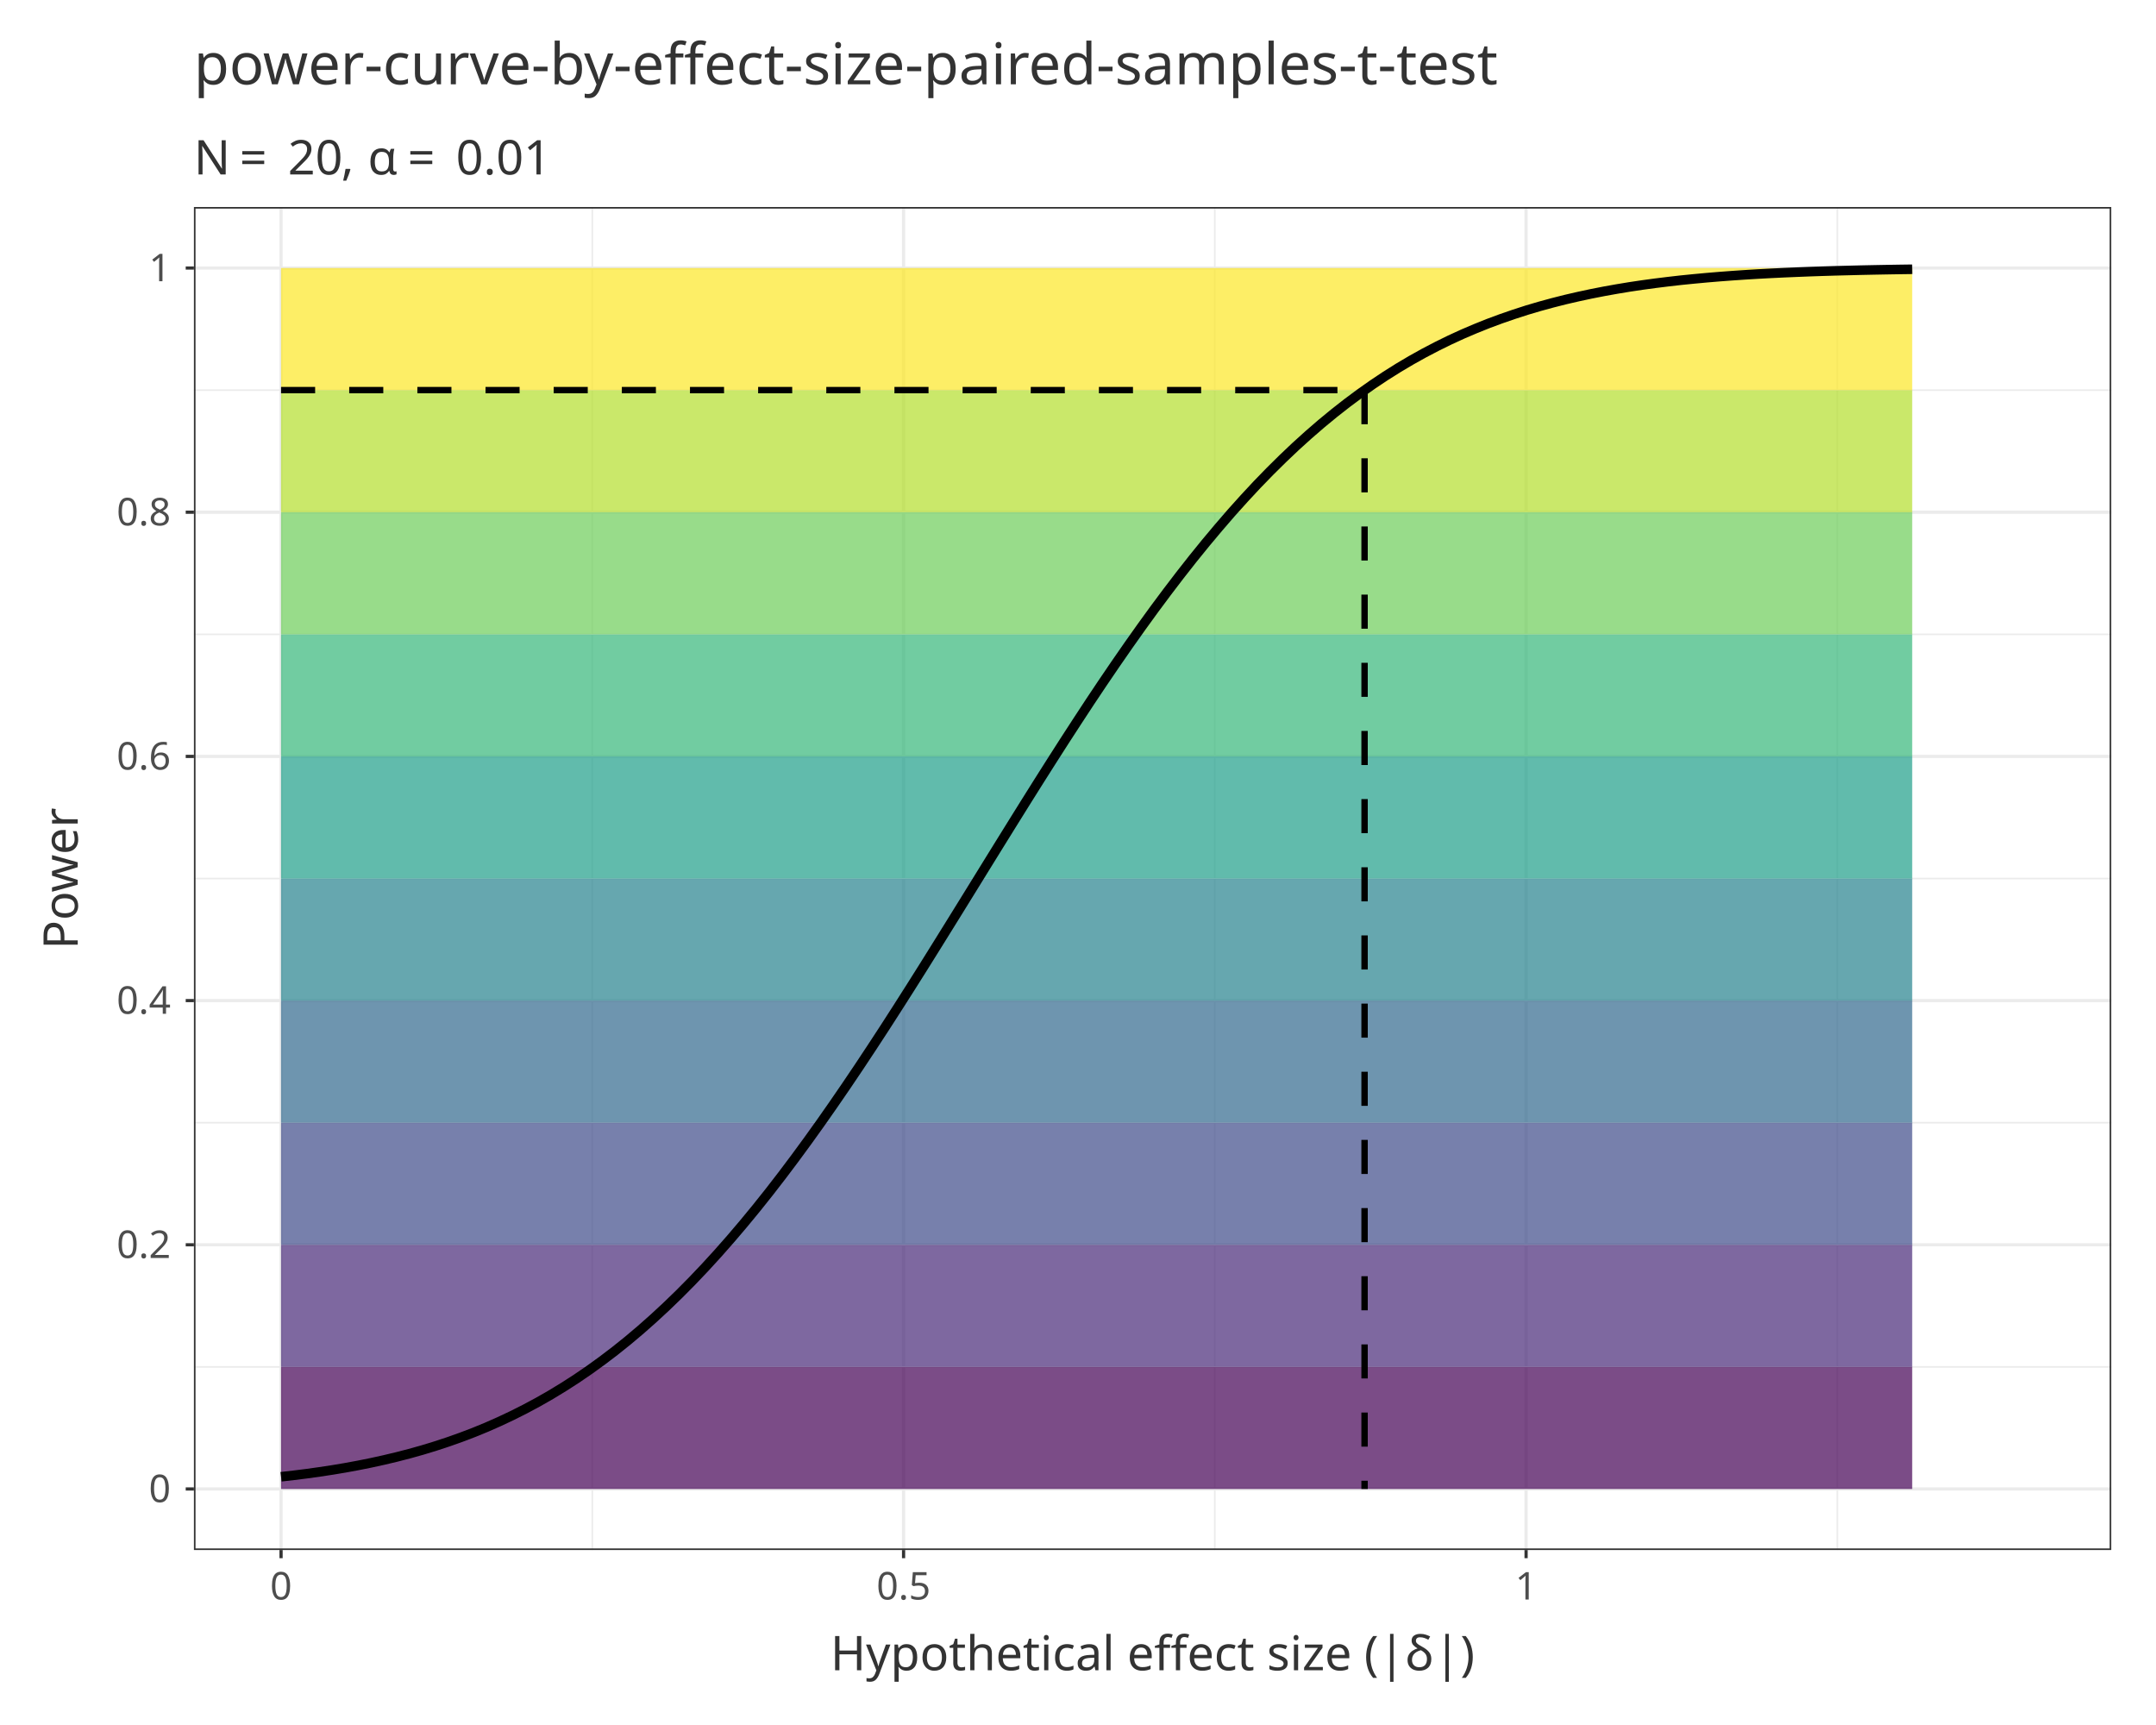
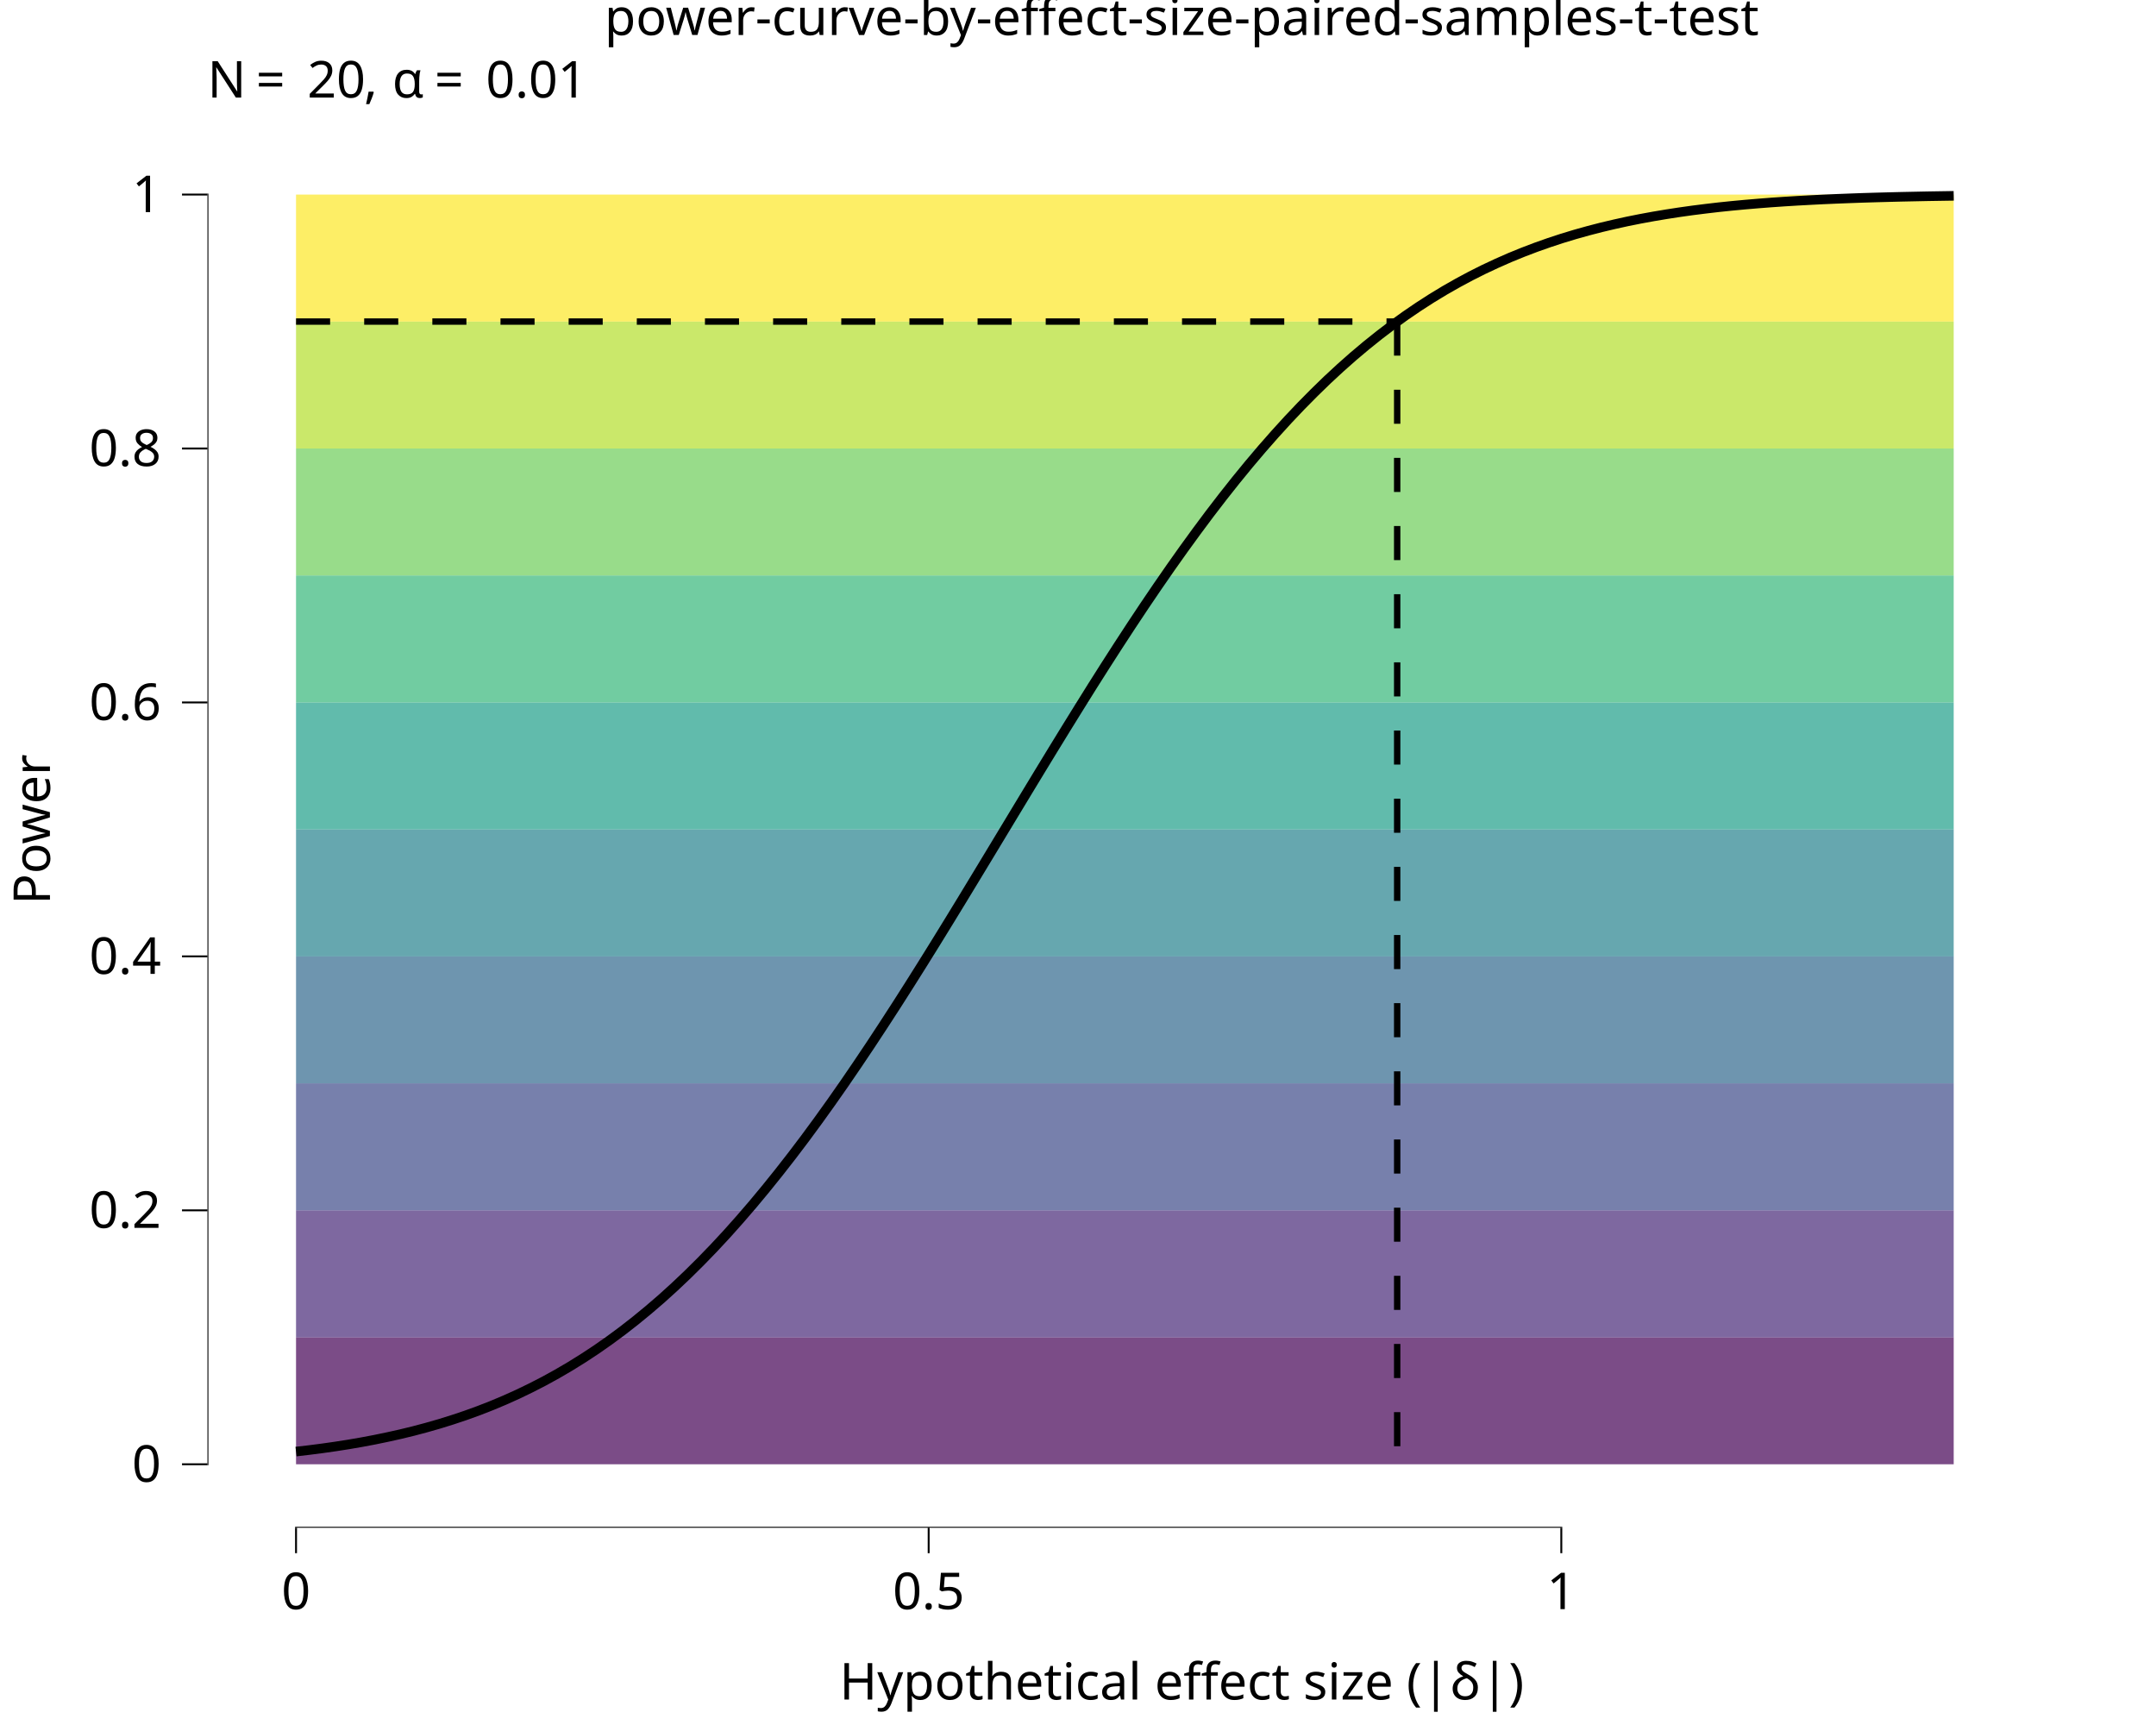
<svg xmlns="http://www.w3.org/2000/svg" class="svglite" data-engine-version="2.0" width="720.00pt" height="576.00pt" viewBox="0 0 720.00 576.00">
  <defs>
    <style type="text/css">
    .svglite line, .svglite polyline, .svglite polygon, .svglite path, .svglite rect, .svglite circle {
      fill: none;
      stroke: #000000;
      stroke-linecap: round;
      stroke-linejoin: round;
      stroke-miterlimit: 10.00;
    }
  </style>
  </defs>
  <rect width="100%" height="100%" style="stroke: none; fill: #FFFFFF;" />
  <defs>
    <clipPath id="cpMC4wMHw3MjAuMDB8MC4wMHw1NzYuMDA=">
      <rect x="0.00" y="0.00" width="720.00" height="576.00" />
    </clipPath>
  </defs>
  <g clip-path="url(#cpMC4wMHw3MjAuMDB8MC4wMHw1NzYuMDA=)">
-     <rect x="0" y="0.00" width="720.00" height="576.00" style="stroke-width: 1.07; stroke: none;" />
+     <rect x="0.00" y="0.00" width="720.00" height="576.00" style="stroke-width: 10.67; stroke: none;" />
  </g>
  <defs>
-     <clipPath id="cpNjQuNzZ8NzA1LjA2fDY5LjEyfDUxNy41Nw==">
-       <rect x="64.76" y="69.12" width="640.30" height="448.46" />
+     <clipPath id="cpNjkuMjh8NzIwLjAwfDQzLjc3fDUxMC4xNA==">
+       <rect x="69.28" y="43.77" width="650.72" height="466.37" />
    </clipPath>
  </defs>
-   <g clip-path="url(#cpNjQuNzZ8NzA1LjA2fDY5LjEyfDUxNy41Nw==)">
-     <rect x="64.76" y="69.12" width="640.30" height="448.46" style="stroke-width: 1.07; stroke: none; fill: #FFFFFF;" />
-     <polyline points="64.76,456.42 705.06,456.42 " style="stroke-width: 0.53; stroke: #EBEBEB; stroke-linecap: butt;" />
-     <polyline points="64.76,374.88 705.06,374.88 " style="stroke-width: 0.53; stroke: #EBEBEB; stroke-linecap: butt;" />
-     <polyline points="64.76,293.35 705.06,293.35 " style="stroke-width: 0.53; stroke: #EBEBEB; stroke-linecap: butt;" />
-     <polyline points="64.76,211.81 705.06,211.81 " style="stroke-width: 0.53; stroke: #EBEBEB; stroke-linecap: butt;" />
-     <polyline points="64.76,130.27 705.06,130.27 " style="stroke-width: 0.53; stroke: #EBEBEB; stroke-linecap: butt;" />
-     <polyline points="197.80,517.57 197.80,69.12 " style="stroke-width: 0.53; stroke: #EBEBEB; stroke-linecap: butt;" />
-     <polyline points="405.69,517.57 405.69,69.12 " style="stroke-width: 0.53; stroke: #EBEBEB; stroke-linecap: butt;" />
-     <polyline points="613.58,517.57 613.58,69.12 " style="stroke-width: 0.53; stroke: #EBEBEB; stroke-linecap: butt;" />
-     <polyline points="64.76,497.19 705.06,497.19 " style="stroke-width: 1.07; stroke: #EBEBEB; stroke-linecap: butt;" />
-     <polyline points="64.76,415.65 705.06,415.65 " style="stroke-width: 1.07; stroke: #EBEBEB; stroke-linecap: butt;" />
-     <polyline points="64.76,334.11 705.06,334.11 " style="stroke-width: 1.07; stroke: #EBEBEB; stroke-linecap: butt;" />
-     <polyline points="64.76,252.58 705.06,252.58 " style="stroke-width: 1.07; stroke: #EBEBEB; stroke-linecap: butt;" />
-     <polyline points="64.76,171.04 705.06,171.04 " style="stroke-width: 1.07; stroke: #EBEBEB; stroke-linecap: butt;" />
-     <polyline points="64.76,89.50 705.06,89.50 " style="stroke-width: 1.07; stroke: #EBEBEB; stroke-linecap: butt;" />
-     <polyline points="93.86,517.57 93.86,69.12 " style="stroke-width: 1.07; stroke: #EBEBEB; stroke-linecap: butt;" />
-     <polyline points="301.75,517.57 301.75,69.12 " style="stroke-width: 1.07; stroke: #EBEBEB; stroke-linecap: butt;" />
-     <polyline points="509.64,517.57 509.64,69.12 " style="stroke-width: 1.07; stroke: #EBEBEB; stroke-linecap: butt;" />
-     <rect x="93.86" y="456.42" width="544.72" height="40.77" style="stroke-width: 1.07; stroke: none; stroke-linecap: butt; stroke-linejoin: miter; fill: #440154; fill-opacity: 0.70;" />
-     <rect x="93.86" y="415.65" width="544.72" height="40.77" style="stroke-width: 1.07; stroke: none; stroke-linecap: butt; stroke-linejoin: miter; fill: #482878; fill-opacity: 0.70;" />
-     <rect x="93.86" y="374.88" width="544.72" height="40.77" style="stroke-width: 1.07; stroke: none; stroke-linecap: butt; stroke-linejoin: miter; fill: #3E4A89; fill-opacity: 0.70;" />
-     <rect x="93.86" y="334.11" width="544.72" height="40.77" style="stroke-width: 1.07; stroke: none; stroke-linecap: butt; stroke-linejoin: miter; fill: #31688E; fill-opacity: 0.70;" />
-     <rect x="93.86" y="293.35" width="544.72" height="40.77" style="stroke-width: 1.07; stroke: none; stroke-linecap: butt; stroke-linejoin: miter; fill: #26828E; fill-opacity: 0.70;" />
-     <rect x="93.86" y="252.58" width="544.72" height="40.77" style="stroke-width: 1.07; stroke: none; stroke-linecap: butt; stroke-linejoin: miter; fill: #1F9E89; fill-opacity: 0.70;" />
-     <rect x="93.86" y="211.81" width="544.72" height="40.77" style="stroke-width: 1.07; stroke: none; stroke-linecap: butt; stroke-linejoin: miter; fill: #35B779; fill-opacity: 0.70;" />
-     <rect x="93.86" y="171.04" width="544.72" height="40.77" style="stroke-width: 1.07; stroke: none; stroke-linecap: butt; stroke-linejoin: miter; fill: #6DCD59; fill-opacity: 0.70;" />
-     <rect x="93.86" y="130.27" width="544.72" height="40.77" style="stroke-width: 1.07; stroke: none; stroke-linecap: butt; stroke-linejoin: miter; fill: #B4DE2C; fill-opacity: 0.70;" />
-     <rect x="93.86" y="89.50" width="544.72" height="40.77" style="stroke-width: 1.07; stroke: none; stroke-linecap: butt; stroke-linejoin: miter; fill: #FDE725; fill-opacity: 0.70;" />
-     <polyline points="93.86,493.11 98.15,492.62 102.44,492.08 106.73,491.48 111.02,490.83 115.31,490.11 119.59,489.32 123.88,488.46 128.17,487.52 132.46,486.50 136.75,485.39 141.04,484.19 145.33,482.88 149.62,481.47 153.91,479.95 158.20,478.32 162.49,476.56 166.77,474.67 171.06,472.65 175.35,470.49 179.64,468.19 183.93,465.74 188.22,463.13 192.51,460.37 196.80,457.44 201.09,454.34 205.38,451.08 209.67,447.64 213.95,444.03 218.24,440.23 222.53,436.26 226.82,432.11 231.11,427.78 235.40,423.27 239.69,418.58 243.98,413.71 248.27,408.67 252.56,403.46 256.85,398.08 261.14,392.53 265.42,386.84 269.71,380.99 274.00,375.00 278.29,368.87 282.58,362.62 286.87,356.25 291.16,349.77 295.45,343.20 299.74,336.53 304.03,329.79 308.32,322.99 312.60,316.13 316.89,309.23 321.18,302.31 325.47,295.37 329.76,288.42 334.05,281.49 338.34,274.58 342.63,267.70 346.92,260.87 351.21,254.10 355.50,247.40 359.79,240.79 364.07,234.26 368.36,227.84 372.65,221.54 376.94,215.35 381.23,209.30 385.52,203.38 389.81,197.62 394.10,192.00 398.39,186.54 402.68,181.25 406.97,176.13 411.25,171.17 415.54,166.40 419.83,161.79 424.12,157.37 428.41,153.13 432.70,149.06 436.99,145.18 441.28,141.47 445.57,137.94 449.86,134.58 454.15,131.39 458.43,128.37 462.72,125.51 467.01,122.81 471.30,120.27 475.59,117.88 479.88,115.64 484.17,113.53 488.46,111.56 492.75,109.73 497.04,108.01 501.33,106.42 505.62,104.94 509.90,103.56 514.19,102.29 518.48,101.12 522.77,100.03 527.06,99.04 531.35,98.12 535.64,97.28 539.93,96.51 544.22,95.80 548.51,95.16 552.80,94.58 557.08,94.05 561.37,93.56 565.66,93.13 569.95,92.73 574.24,92.37 578.53,92.05 582.82,91.76 587.11,91.50 591.40,91.27 595.69,91.06 599.98,90.88 604.26,90.71 608.55,90.56 612.84,90.43 617.13,90.32 621.42,90.21 625.71,90.12 630.00,90.04 634.29,89.97 638.58,89.91 " style="stroke-width: 3.20; stroke-linecap: butt;" />
-     <line x1="455.70" y1="130.27" x2="455.70" y2="497.19" style="stroke-width: 2.13; stroke-dasharray: 11.38,11.38; stroke-linecap: butt;" />
-     <line x1="93.86" y1="130.27" x2="455.70" y2="130.27" style="stroke-width: 2.13; stroke-dasharray: 11.38,11.38; stroke-linecap: butt;" />
-     <rect x="64.76" y="69.12" width="640.30" height="448.46" style="stroke-width: 1.07; stroke: #333333;" />
+   <g clip-path="url(#cpNjkuMjh8NzIwLjAwfDQzLjc3fDUxMC4xNA==)">
+     <rect x="69.28" y="43.77" width="650.72" height="466.37" style="stroke-width: 10.67; stroke: none;" />
+     <rect x="98.86" y="446.54" width="553.58" height="42.40" style="stroke-width: 1.07; stroke: none; stroke-linecap: butt; stroke-linejoin: miter; fill: #440154; fill-opacity: 0.70;" />
+     <rect x="98.86" y="404.15" width="553.58" height="42.40" style="stroke-width: 1.07; stroke: none; stroke-linecap: butt; stroke-linejoin: miter; fill: #482878; fill-opacity: 0.70;" />
+     <rect x="98.86" y="361.75" width="553.58" height="42.40" style="stroke-width: 1.07; stroke: none; stroke-linecap: butt; stroke-linejoin: miter; fill: #3E4A89; fill-opacity: 0.70;" />
+     <rect x="98.86" y="319.35" width="553.58" height="42.40" style="stroke-width: 1.07; stroke: none; stroke-linecap: butt; stroke-linejoin: miter; fill: #31688E; fill-opacity: 0.70;" />
+     <rect x="98.86" y="276.96" width="553.58" height="42.40" style="stroke-width: 1.07; stroke: none; stroke-linecap: butt; stroke-linejoin: miter; fill: #26828E; fill-opacity: 0.70;" />
+     <rect x="98.86" y="234.56" width="553.58" height="42.40" style="stroke-width: 1.07; stroke: none; stroke-linecap: butt; stroke-linejoin: miter; fill: #1F9E89; fill-opacity: 0.70;" />
+     <rect x="98.86" y="192.16" width="553.58" height="42.40" style="stroke-width: 1.07; stroke: none; stroke-linecap: butt; stroke-linejoin: miter; fill: #35B779; fill-opacity: 0.70;" />
+     <rect x="98.86" y="149.76" width="553.58" height="42.40" style="stroke-width: 1.07; stroke: none; stroke-linecap: butt; stroke-linejoin: miter; fill: #6DCD59; fill-opacity: 0.70;" />
+     <rect x="98.86" y="107.37" width="553.58" height="42.40" style="stroke-width: 1.07; stroke: none; stroke-linecap: butt; stroke-linejoin: miter; fill: #B4DE2C; fill-opacity: 0.70;" />
+     <rect x="98.86" y="64.97" width="553.58" height="42.40" style="stroke-width: 1.07; stroke: none; stroke-linecap: butt; stroke-linejoin: miter; fill: #FDE725; fill-opacity: 0.70;" />
+     <polyline points="98.86,484.70 103.22,484.19 107.58,483.63 111.94,483.01 116.30,482.33 120.66,481.58 125.02,480.76 129.37,479.86 133.73,478.89 138.09,477.83 142.45,476.67 146.81,475.42 151.17,474.06 155.53,472.60 159.89,471.02 164.25,469.32 168.60,467.49 172.96,465.53 177.32,463.42 181.68,461.18 186.04,458.78 190.40,456.23 194.76,453.52 199.12,450.65 203.48,447.60 207.83,444.39 212.19,440.99 216.55,437.41 220.91,433.66 225.27,429.71 229.63,425.58 233.99,421.26 238.35,416.76 242.71,412.07 247.06,407.19 251.42,402.13 255.78,396.88 260.14,391.46 264.50,385.87 268.86,380.11 273.22,374.18 277.58,368.10 281.94,361.87 286.29,355.50 290.65,349.00 295.01,342.37 299.37,335.64 303.73,328.80 308.09,321.87 312.45,314.86 316.81,307.78 321.17,300.65 325.52,293.48 329.88,286.28 334.24,279.06 338.60,271.84 342.96,264.63 347.32,257.44 351.68,250.29 356.04,243.19 360.40,236.15 364.75,229.18 369.11,222.30 373.47,215.52 377.83,208.84 382.19,202.28 386.55,195.85 390.91,189.55 395.27,183.40 399.63,177.40 403.98,171.56 408.34,165.89 412.70,160.38 417.06,155.05 421.42,149.90 425.78,144.94 430.14,140.15 434.50,135.55 438.86,131.14 443.21,126.91 447.57,122.87 451.93,119.01 456.29,115.34 460.65,111.85 465.01,108.53 469.37,105.39 473.73,102.42 478.09,99.61 482.44,96.97 486.80,94.49 491.16,92.15 495.52,89.96 499.88,87.92 504.24,86.00 508.60,84.22 512.96,82.56 517.32,81.02 521.67,79.59 526.03,78.27 530.39,77.05 534.75,75.92 539.11,74.89 543.47,73.93 547.83,73.06 552.19,72.26 556.55,71.53 560.90,70.86 565.26,70.25 569.62,69.70 573.98,69.19 578.34,68.74 582.70,68.33 587.06,67.96 591.42,67.62 595.78,67.32 600.13,67.05 604.49,66.81 608.85,66.59 613.21,66.40 617.57,66.23 621.93,66.07 626.29,65.94 630.65,65.82 635.01,65.71 639.36,65.62 643.72,65.53 648.08,65.46 652.44,65.39 " style="stroke-width: 3.20; stroke-linecap: butt;" />
+     <line x1="466.59" y1="107.37" x2="466.59" y2="488.94" style="stroke-width: 2.13; stroke-dasharray: 11.38,11.38; stroke-linecap: butt;" />
+     <line x1="98.86" y1="107.37" x2="466.59" y2="107.37" style="stroke-width: 2.13; stroke-dasharray: 11.38,11.38; stroke-linecap: butt;" />
+     <line x1="98.54" y1="510.14" x2="521.72" y2="510.14" style="stroke-width: 0.64; stroke-linecap: butt;" />
+     <line x1="69.28" y1="489.26" x2="69.28" y2="64.65" style="stroke-width: 0.64; stroke-linecap: butt;" />
+     <rect x="69.28" y="43.77" width="650.72" height="466.37" style="stroke-width: 0.00; stroke: none;" />
  </g>
  <g clip-path="url(#cpMC4wMHw3MjAuMDB8MC4wMHw1NzYuMDA=)">
-     <text x="57.03" y="501.59" text-anchor="end" style="font-size: 12.80px; fill: #4D4D4D; font-family: sans;" textLength="7.12px" lengthAdjust="spacingAndGlyphs">0</text>
-     <text x="57.03" y="420.06" text-anchor="end" style="font-size: 12.80px; fill: #4D4D4D; font-family: sans;" textLength="17.79px" lengthAdjust="spacingAndGlyphs">0.2</text>
-     <text x="57.03" y="338.52" text-anchor="end" style="font-size: 12.80px; fill: #4D4D4D; font-family: sans;" textLength="17.79px" lengthAdjust="spacingAndGlyphs">0.4</text>
-     <text x="57.03" y="256.98" text-anchor="end" style="font-size: 12.80px; fill: #4D4D4D; font-family: sans;" textLength="17.79px" lengthAdjust="spacingAndGlyphs">0.6</text>
-     <text x="57.03" y="175.44" text-anchor="end" style="font-size: 12.80px; fill: #4D4D4D; font-family: sans;" textLength="17.79px" lengthAdjust="spacingAndGlyphs">0.8</text>
-     <text x="57.03" y="93.91" text-anchor="end" style="font-size: 12.80px; fill: #4D4D4D; font-family: sans;" textLength="7.12px" lengthAdjust="spacingAndGlyphs">1</text>
-     <polyline points="62.02,497.19 64.76,497.19 " style="stroke-width: 1.07; stroke: #333333; stroke-linecap: butt;" />
-     <polyline points="62.02,415.65 64.76,415.65 " style="stroke-width: 1.07; stroke: #333333; stroke-linecap: butt;" />
-     <polyline points="62.02,334.11 64.76,334.11 " style="stroke-width: 1.07; stroke: #333333; stroke-linecap: butt;" />
-     <polyline points="62.02,252.58 64.76,252.58 " style="stroke-width: 1.07; stroke: #333333; stroke-linecap: butt;" />
-     <polyline points="62.02,171.04 64.76,171.04 " style="stroke-width: 1.07; stroke: #333333; stroke-linecap: butt;" />
-     <polyline points="62.02,89.50 64.76,89.50 " style="stroke-width: 1.07; stroke: #333333; stroke-linecap: butt;" />
-     <polyline points="93.86,520.31 93.86,517.57 " style="stroke-width: 1.07; stroke: #333333; stroke-linecap: butt;" />
-     <polyline points="301.75,520.31 301.75,517.57 " style="stroke-width: 1.07; stroke: #333333; stroke-linecap: butt;" />
-     <polyline points="509.64,520.31 509.64,517.57 " style="stroke-width: 1.07; stroke: #333333; stroke-linecap: butt;" />
-     <text x="93.86" y="534.10" text-anchor="middle" style="font-size: 12.80px; fill: #4D4D4D; font-family: sans;" textLength="7.12px" lengthAdjust="spacingAndGlyphs">0</text>
-     <text x="301.75" y="534.10" text-anchor="middle" style="font-size: 12.80px; fill: #4D4D4D; font-family: sans;" textLength="17.79px" lengthAdjust="spacingAndGlyphs">0.5</text>
-     <text x="509.64" y="534.10" text-anchor="middle" style="font-size: 12.80px; fill: #4D4D4D; font-family: sans;" textLength="7.12px" lengthAdjust="spacingAndGlyphs">1</text>
-     <text x="384.91" y="557.73" text-anchor="middle" style="font-size: 16.00px; fill: #333333; font-family: sans;" textLength="196.88px" lengthAdjust="spacingAndGlyphs">Hypothetical effect size (|δ|)</text>
-     <text transform="translate(25.96,293.35) rotate(-90)" text-anchor="middle" style="font-size: 16.00px; fill: #333333; font-family: sans;" textLength="45.36px" lengthAdjust="spacingAndGlyphs">Power</text>
-     <text x="64.76" y="58.26" style="font-size: 16.00px; fill: #333333; font-family: sans;" textLength="11.56px" lengthAdjust="spacingAndGlyphs">N</text>
-     <text x="80.02" y="58.26" style="font-size: 16.00px; fill: #333333; font-family: sans;" textLength="12.42px" lengthAdjust="spacingAndGlyphs">=</text>
-     <text x="96.14" y="58.26" style="font-size: 16.00px; fill: #333333; font-family: sans;" textLength="17.80px" lengthAdjust="spacingAndGlyphs">20</text>
-     <text x="113.94" y="58.26" style="font-size: 16.00px; fill: #333333; font-family: sans;" textLength="8.89px" lengthAdjust="spacingAndGlyphs">, </text>
-     <text x="122.83" y="58.26" style="font-size: 16.00px; fill: #333333; font-family: sans;" textLength="9.60px" lengthAdjust="spacingAndGlyphs">α</text>
-     <text x="136.14" y="58.26" style="font-size: 16.00px; fill: #333333; font-family: sans;" textLength="12.42px" lengthAdjust="spacingAndGlyphs">=</text>
-     <text x="152.26" y="58.26" style="font-size: 16.00px; fill: #333333; font-family: sans;" textLength="31.14px" lengthAdjust="spacingAndGlyphs">0.01</text>
-     <text x="64.76" y="28.16" style="font-size: 19.20px; fill: #333333; font-family: sans;" textLength="413.00px" lengthAdjust="spacingAndGlyphs">power-curve-by-effect-size-paired-samples-t-test</text>
+     <polyline points="69.28,510.14 69.28,43.77 " style="stroke-width: 0.00; stroke: none; stroke-linecap: butt;" />
+     <text x="53.81" y="494.79" text-anchor="end" style="font-size: 17.00px; font-family: sans;" textLength="9.46px" lengthAdjust="spacingAndGlyphs">0</text>
+     <text x="53.81" y="410.00" text-anchor="end" style="font-size: 17.00px; font-family: sans;" textLength="23.63px" lengthAdjust="spacingAndGlyphs">0.2</text>
+     <text x="53.81" y="325.20" text-anchor="end" style="font-size: 17.00px; font-family: sans;" textLength="23.63px" lengthAdjust="spacingAndGlyphs">0.4</text>
+     <text x="53.81" y="240.41" text-anchor="end" style="font-size: 17.00px; font-family: sans;" textLength="23.63px" lengthAdjust="spacingAndGlyphs">0.6</text>
+     <text x="53.81" y="155.61" text-anchor="end" style="font-size: 17.00px; font-family: sans;" textLength="23.63px" lengthAdjust="spacingAndGlyphs">0.8</text>
+     <text x="53.81" y="70.82" text-anchor="end" style="font-size: 17.00px; font-family: sans;" textLength="9.46px" lengthAdjust="spacingAndGlyphs">1</text>
+     <polyline points="60.78,488.94 69.28,488.94 " style="stroke-width: 0.64; stroke-linecap: butt;" />
+     <polyline points="60.78,404.15 69.28,404.15 " style="stroke-width: 0.64; stroke-linecap: butt;" />
+     <polyline points="60.78,319.35 69.28,319.35 " style="stroke-width: 0.64; stroke-linecap: butt;" />
+     <polyline points="60.78,234.56 69.28,234.56 " style="stroke-width: 0.64; stroke-linecap: butt;" />
+     <polyline points="60.78,149.76 69.28,149.76 " style="stroke-width: 0.64; stroke-linecap: butt;" />
+     <polyline points="60.78,64.97 69.28,64.97 " style="stroke-width: 0.64; stroke-linecap: butt;" />
+     <polyline points="69.28,510.14 720.00,510.14 " style="stroke-width: 0.00; stroke: none; stroke-linecap: butt;" />
+     <polyline points="98.86,518.64 98.86,510.14 " style="stroke-width: 0.64; stroke-linecap: butt;" />
+     <polyline points="310.13,518.64 310.13,510.14 " style="stroke-width: 0.64; stroke-linecap: butt;" />
+     <polyline points="521.40,518.64 521.40,510.14 " style="stroke-width: 0.64; stroke-linecap: butt;" />
+     <text x="98.86" y="537.32" text-anchor="middle" style="font-size: 17.00px; font-family: sans;" textLength="9.46px" lengthAdjust="spacingAndGlyphs">0</text>
+     <text x="310.13" y="537.32" text-anchor="middle" style="font-size: 17.00px; font-family: sans;" textLength="23.63px" lengthAdjust="spacingAndGlyphs">0.5</text>
+     <text x="521.40" y="537.32" text-anchor="middle" style="font-size: 17.00px; font-family: sans;" textLength="9.46px" lengthAdjust="spacingAndGlyphs">1</text>
+     <text x="394.64" y="567.49" text-anchor="middle" style="font-size: 17.00px; font-family: sans;" textLength="209.18px" lengthAdjust="spacingAndGlyphs">Hypothetical effect size (|δ|)</text>
+     <text transform="translate(16.68,276.96) rotate(-90)" text-anchor="middle" style="font-size: 17.00px; font-family: sans;" textLength="48.20px" lengthAdjust="spacingAndGlyphs">Power</text>
+     <text x="69.28" y="32.58" style="font-size: 17.00px; font-family: sans;" textLength="12.28px" lengthAdjust="spacingAndGlyphs">N</text>
+     <text x="85.50" y="32.58" style="font-size: 17.00px; font-family: sans;" textLength="13.20px" lengthAdjust="spacingAndGlyphs">=</text>
+     <text x="102.63" y="32.58" style="font-size: 17.00px; font-family: sans;" textLength="18.91px" lengthAdjust="spacingAndGlyphs">20</text>
+     <text x="121.55" y="32.58" style="font-size: 17.00px; font-family: sans;" textLength="9.45px" lengthAdjust="spacingAndGlyphs">, </text>
+     <text x="130.99" y="32.58" style="font-size: 17.00px; font-family: sans;" textLength="10.20px" lengthAdjust="spacingAndGlyphs">α</text>
+     <text x="145.13" y="32.58" style="font-size: 17.00px; font-family: sans;" textLength="13.20px" lengthAdjust="spacingAndGlyphs">=</text>
+     <text x="162.26" y="32.58" style="font-size: 17.00px; font-family: sans;" textLength="33.09px" lengthAdjust="spacingAndGlyphs">0.01</text>
+     <text x="394.64" y="11.70" text-anchor="middle" style="font-size: 17.00px; font-family: sans;" textLength="365.68px" lengthAdjust="spacingAndGlyphs">power-curve-by-effect-size-paired-samples-t-test</text>
  </g>
</svg>
